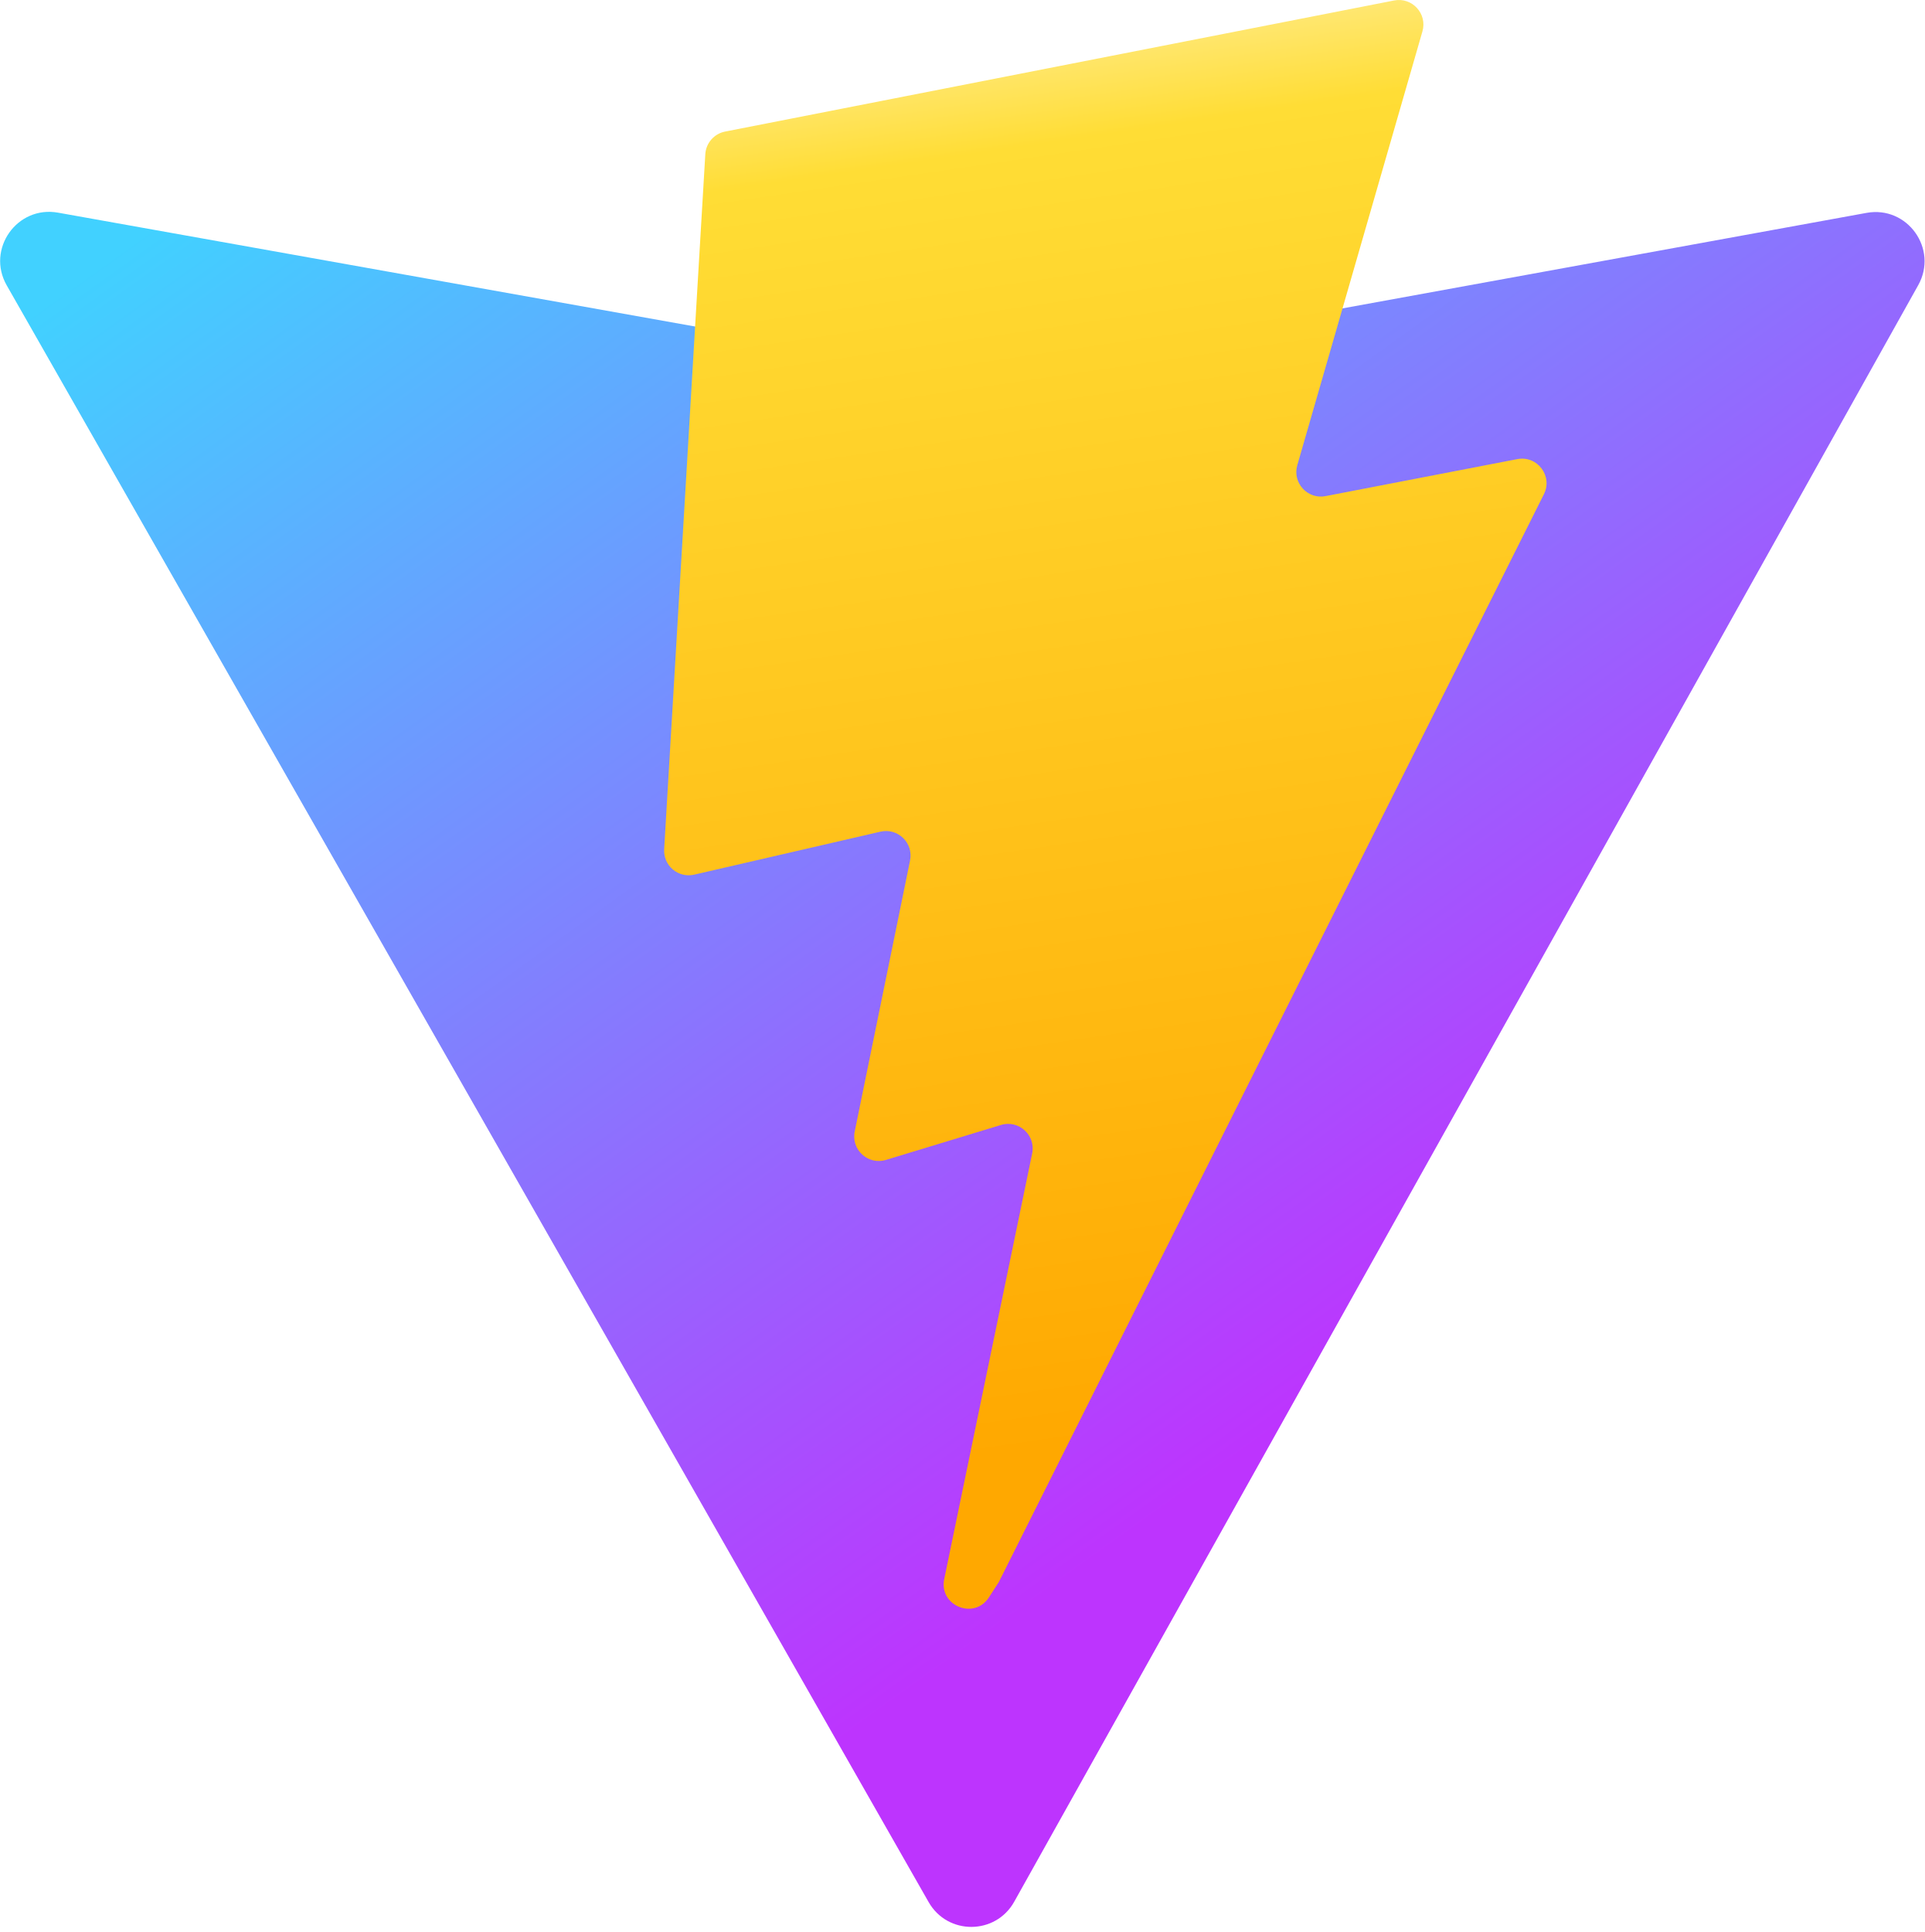
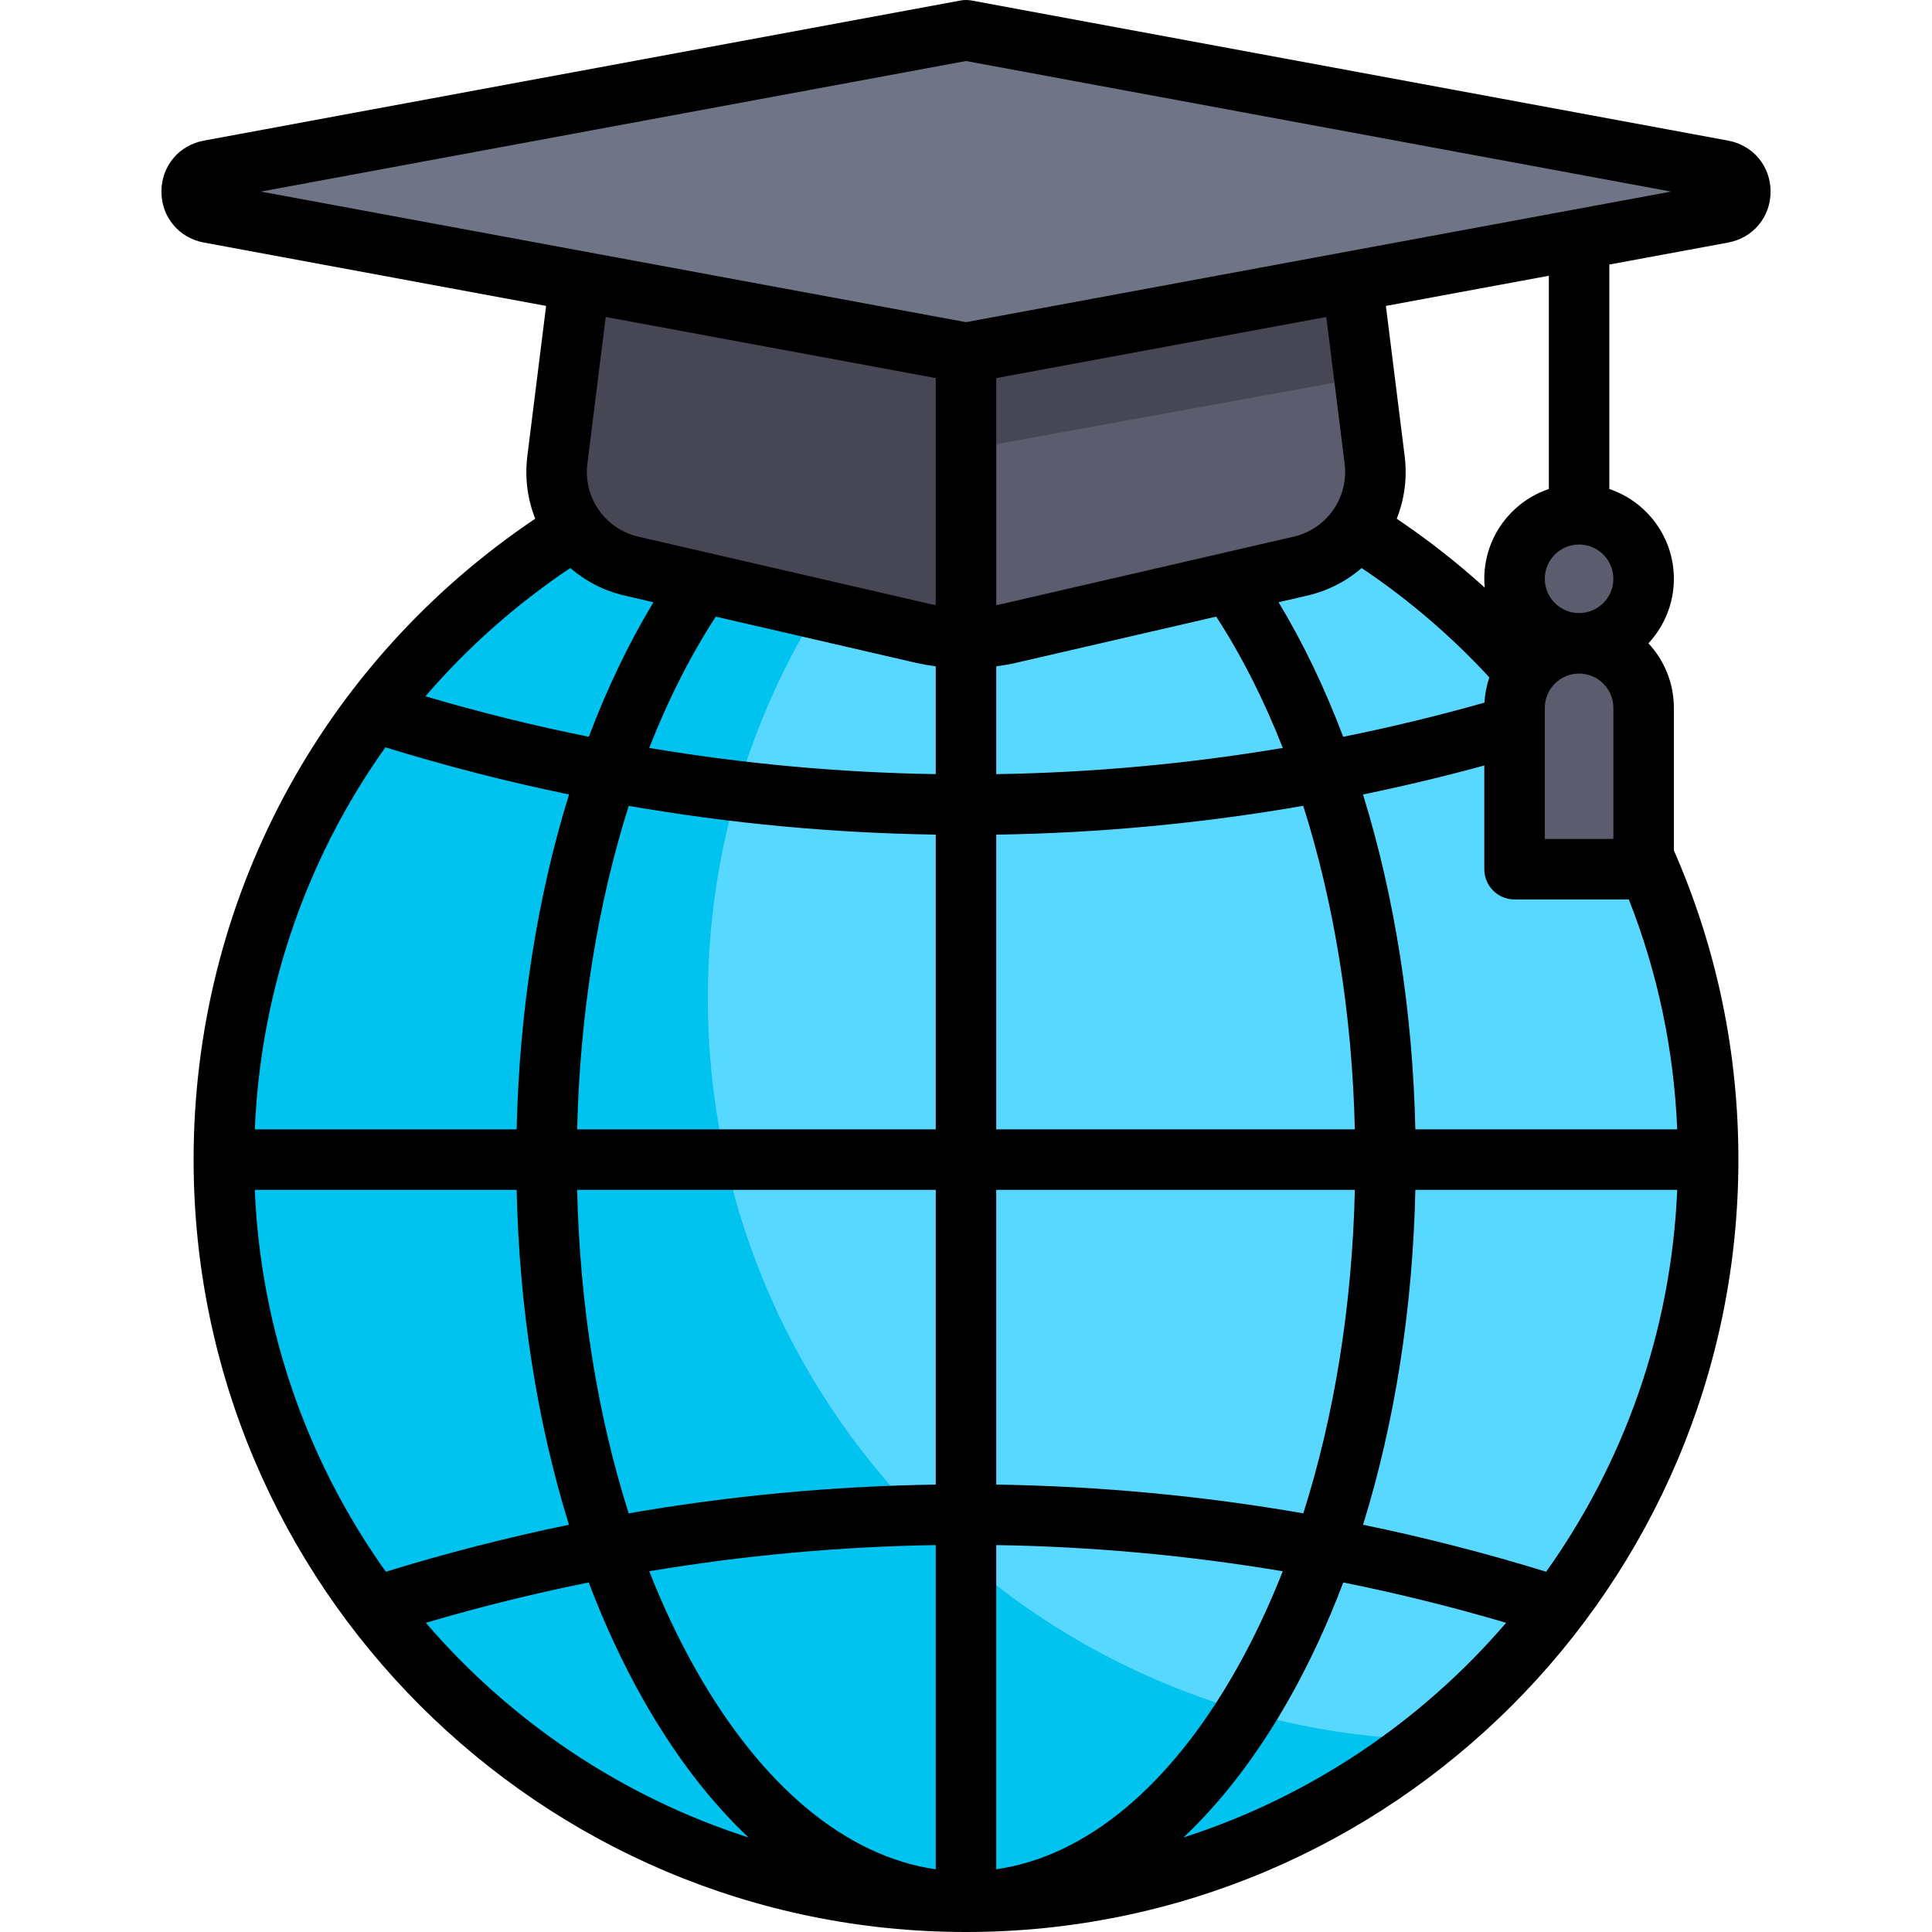
- <svg xmlns="http://www.w3.org/2000/svg" aria-hidden="true" role="img" class="iconify iconify--logos" width="31.88" height="32" preserveAspectRatio="xMidYMid meet" viewBox="0 0 256 257">
-   <defs>
-     <linearGradient id="IconifyId1813088fe1fbc01fb466" x1="-.828%" x2="57.636%" y1="7.652%" y2="78.411%">
-       <stop offset="0%" stop-color="#41D1FF" />
-       <stop offset="100%" stop-color="#BD34FE" />
-     </linearGradient>
-     <linearGradient id="IconifyId1813088fe1fbc01fb467" x1="43.376%" x2="50.316%" y1="2.242%" y2="89.03%">
-       <stop offset="0%" stop-color="#FFEA83" />
-       <stop offset="8.333%" stop-color="#FFDD35" />
-       <stop offset="100%" stop-color="#FFA800" />
-     </linearGradient>
-   </defs>
-   <path fill="url(#IconifyId1813088fe1fbc01fb466)" d="M255.153 37.938L134.897 252.976c-2.483 4.44-8.862 4.466-11.382.048L.875 37.958c-2.746-4.814 1.371-10.646 6.827-9.67l120.385 21.517a6.537 6.537 0 0 0 2.322-.004l117.867-21.483c5.438-.991 9.574 4.796 6.877 9.62Z" />
-   <path fill="url(#IconifyId1813088fe1fbc01fb467)" d="M185.432.063L96.44 17.501a3.268 3.268 0 0 0-2.634 3.014l-5.474 92.456a3.268 3.268 0 0 0 3.997 3.378l24.777-5.718c2.318-.535 4.413 1.507 3.936 3.838l-7.361 36.047c-.495 2.426 1.782 4.5 4.151 3.78l15.304-4.649c2.372-.72 4.652 1.36 4.15 3.788l-11.698 56.621c-.732 3.542 3.979 5.473 5.943 2.437l1.313-2.028l72.516-144.72c1.215-2.423-.88-5.186-3.54-4.672l-25.505 4.922c-2.396.462-4.435-1.77-3.759-4.114l16.646-57.705c.677-2.35-1.37-4.583-3.769-4.113Z" />
+ <svg xmlns="http://www.w3.org/2000/svg" height="800px" width="800px" version="1.1" id="Layer_1" viewBox="0 0 511.999 511.999" xml:space="preserve">
+   <circle style="fill:#59D8FF;" cx="256" cy="307.306" r="196.676" />
+   <path style="fill:#00C3F0;" d="M187.59,264.55c0-62.268,28.971-117.739,74.132-153.776c-1.906-0.055-3.804-0.144-5.723-0.144  c-108.622,0-196.676,88.054-196.676,196.676c0,108.621,88.054,196.676,196.676,196.676c46.353,0,88.927-16.075,122.544-42.9  C272.576,458.047,187.59,371.253,187.59,264.55z" />
+   <path style="fill:#5B5D6E;" d="M354.338,42.22H157.661l-9.955,79.641c-1.631,13.05,6.872,25.222,19.687,28.178l77.069,17.785  c7.592,1.752,15.482,1.752,23.074,0l77.069-17.785c12.815-2.958,21.318-15.128,19.687-28.178L354.338,42.22z" />
+   <path style="fill:#464655;" d="M361.559,99.989l-7.221-57.768H157.661l-9.955,79.641c-1.631,13.05,6.872,25.222,19.687,28.178  l77.07,17.785c3.796,0.875,7.666,1.314,11.537,1.314v-49.958L361.559,99.989z" />
+   <path style="fill:#707487;" d="M256,8.016L55.47,45.151c-6.234,1.154-6.234,10.087,0,11.242L256,93.527l200.53-37.135  c6.234-1.154,6.234-10.087,0-11.242L256,8.016z" />
+   <g>
+     <circle style="fill:#5B5D6E;" cx="418.493" cy="153.385" r="17.102" />
+     <path style="fill:#5B5D6E;" d="M418.494,170.488L418.494,170.488c-9.446,0-17.102,7.656-17.102,17.102v42.756h34.205V187.59   C435.596,178.145,427.939,170.488,418.494,170.488z" />
+   </g>
+   <path d="M457.99,64.275c6.613-1.225,11.232-6.778,11.232-13.503s-4.619-12.278-11.232-13.503L257.46,0.134  c-0.965-0.179-1.954-0.179-2.919,0L54.01,37.268c-6.613,1.225-11.232,6.778-11.232,13.503S47.396,63.05,54.01,64.275l90.716,16.8  l-4.975,39.793c-0.728,5.818,0.068,11.486,2.089,16.594c-56.783,38.19-90.533,101.284-90.533,169.845  c0,112.869,91.825,204.693,204.693,204.693s204.693-91.824,204.693-204.693c0-28.526-5.763-56.075-17.102-81.951V187.59  c0-6.603-2.564-12.614-6.745-17.102c4.18-4.488,6.745-10.5,6.745-17.102c0-11.047-7.172-20.445-17.102-23.8V70.108L457.99,64.275z   M256,16.169l186.855,34.602L256,85.375L69.145,50.772L256,16.169z M409.746,416.529c-15.993-4.935-32.181-9.088-48.522-12.453  c8.399-27.093,13.168-57.307,13.861-88.753h69.393C442.897,352.926,430.27,387.722,409.746,416.529z M67.522,315.323h69.393  c0.694,31.447,5.462,61.66,13.861,88.752c-16.342,3.364-32.531,7.518-48.522,12.453C81.729,387.722,69.103,352.926,67.522,315.323z   M102.14,198.049c16.036,4.952,32.268,9.119,48.654,12.492c-8.37,27.049-13.174,57.319-13.875,88.749h-69.39  C69.075,262.304,81.283,227.336,102.14,198.049z M242.66,175.638c1.756,0.405,3.535,0.707,5.323,0.948v28.565  c-25.524-0.402-50.89-2.729-75.936-6.942c4.995-12.72,10.901-24.415,17.636-34.797L242.66,175.638z M322.316,163.412  c6.736,10.383,12.644,22.077,17.639,34.798c-25.054,4.213-50.43,6.544-75.938,6.946v-28.57c1.788-0.243,3.567-0.543,5.323-0.948  L322.316,163.412z M264.016,221.189c27.337-0.418,54.527-2.983,81.353-7.642c8.223,25.921,12.967,55.196,13.674,85.742h-95.028  V221.189z M247.983,221.183v78.106h-95.028c0.709-30.537,5.45-59.808,13.671-85.726  C193.444,218.222,220.628,220.766,247.983,221.183z M152.951,315.323h95.032v78.106c-27.359,0.418-54.55,2.961-81.373,7.621  C158.352,375.07,153.652,345.855,152.951,315.323z M247.983,409.462v85.919c-23.723-3.412-46.063-21.904-63.61-52.949  c-4.578-8.099-8.688-16.813-12.316-26.031C197.1,412.19,222.463,409.864,247.983,409.462z M264.016,495.381v-85.919  c25.52,0.402,50.884,2.729,75.925,6.94c-3.628,9.218-7.738,17.932-12.316,26.031C310.079,473.477,287.739,491.969,264.016,495.381z   M264.016,393.429v-78.106h95.032c-0.701,30.532-5.401,59.748-13.66,85.728C318.566,396.39,291.377,393.847,264.016,393.429z   M375.081,299.289c-0.701-31.431-5.504-61.699-13.873-88.745c10.787-2.22,21.507-4.776,32.145-7.68v27.481  c0,4.427,3.589,8.017,8.017,8.017h30.287c7.663,19.45,11.951,39.874,12.821,60.927H375.081z M427.557,187.59v34.739h-18.171V187.59  c0-5.01,4.076-9.086,9.086-9.086S427.557,182.58,427.557,187.59z M393.392,186.205c-12.368,3.494-24.851,6.521-37.431,9.057  c-4.868-12.881-10.602-24.851-17.13-35.662l7.577-1.749c5.523-1.274,10.423-3.841,14.448-7.31  c12.374,8.291,23.724,18.011,33.836,28.971C393.97,181.632,393.52,183.876,393.392,186.205z M356.339,122.857  c1.126,9.003-4.693,17.332-13.535,19.373l-77.069,17.785c-0.569,0.131-1.144,0.237-1.718,0.344v-60.164l87.465-16.197  L356.339,122.857z M247.983,100.195v60.163c-0.574-0.108-1.149-0.213-1.718-0.344l-77.069-17.785  c-8.842-2.041-14.66-10.369-13.535-19.373l4.857-38.857L247.983,100.195z M151.136,150.535c4.027,3.473,8.928,6.041,14.455,7.317  l7.577,1.749c-6.526,10.807-12.258,22.773-17.125,35.65c-14.567-2.936-29.013-6.504-43.301-10.728  C123.783,171.689,136.647,160.234,151.136,150.535z M112.854,430.057c14.243-4.206,28.644-7.76,43.165-10.689  c4.167,11,8.977,21.367,14.396,30.954c8.328,14.734,17.744,27.008,27.958,36.632C164.81,476.162,135.317,456.215,112.854,430.057z   M313.627,486.953c10.214-9.624,19.63-21.898,27.958-36.632c5.419-9.587,10.229-19.954,14.396-30.954  c14.52,2.928,28.921,6.485,43.163,10.69C376.68,456.216,347.188,476.162,313.627,486.953z M418.471,162.471  c-5.01,0-9.086-4.076-9.086-9.086s4.076-9.086,9.086-9.086s9.086,4.076,9.086,9.086S423.481,162.471,418.471,162.471z   M410.455,129.585c-9.93,3.354-17.102,12.752-17.102,23.8c0,0.79,0.042,1.57,0.113,2.341c-7.317-6.637-15.108-12.733-23.31-18.256  c2.023-5.11,2.821-10.782,2.093-16.604l-4.975-39.794l43.181-7.995V129.585z" />
</svg>
